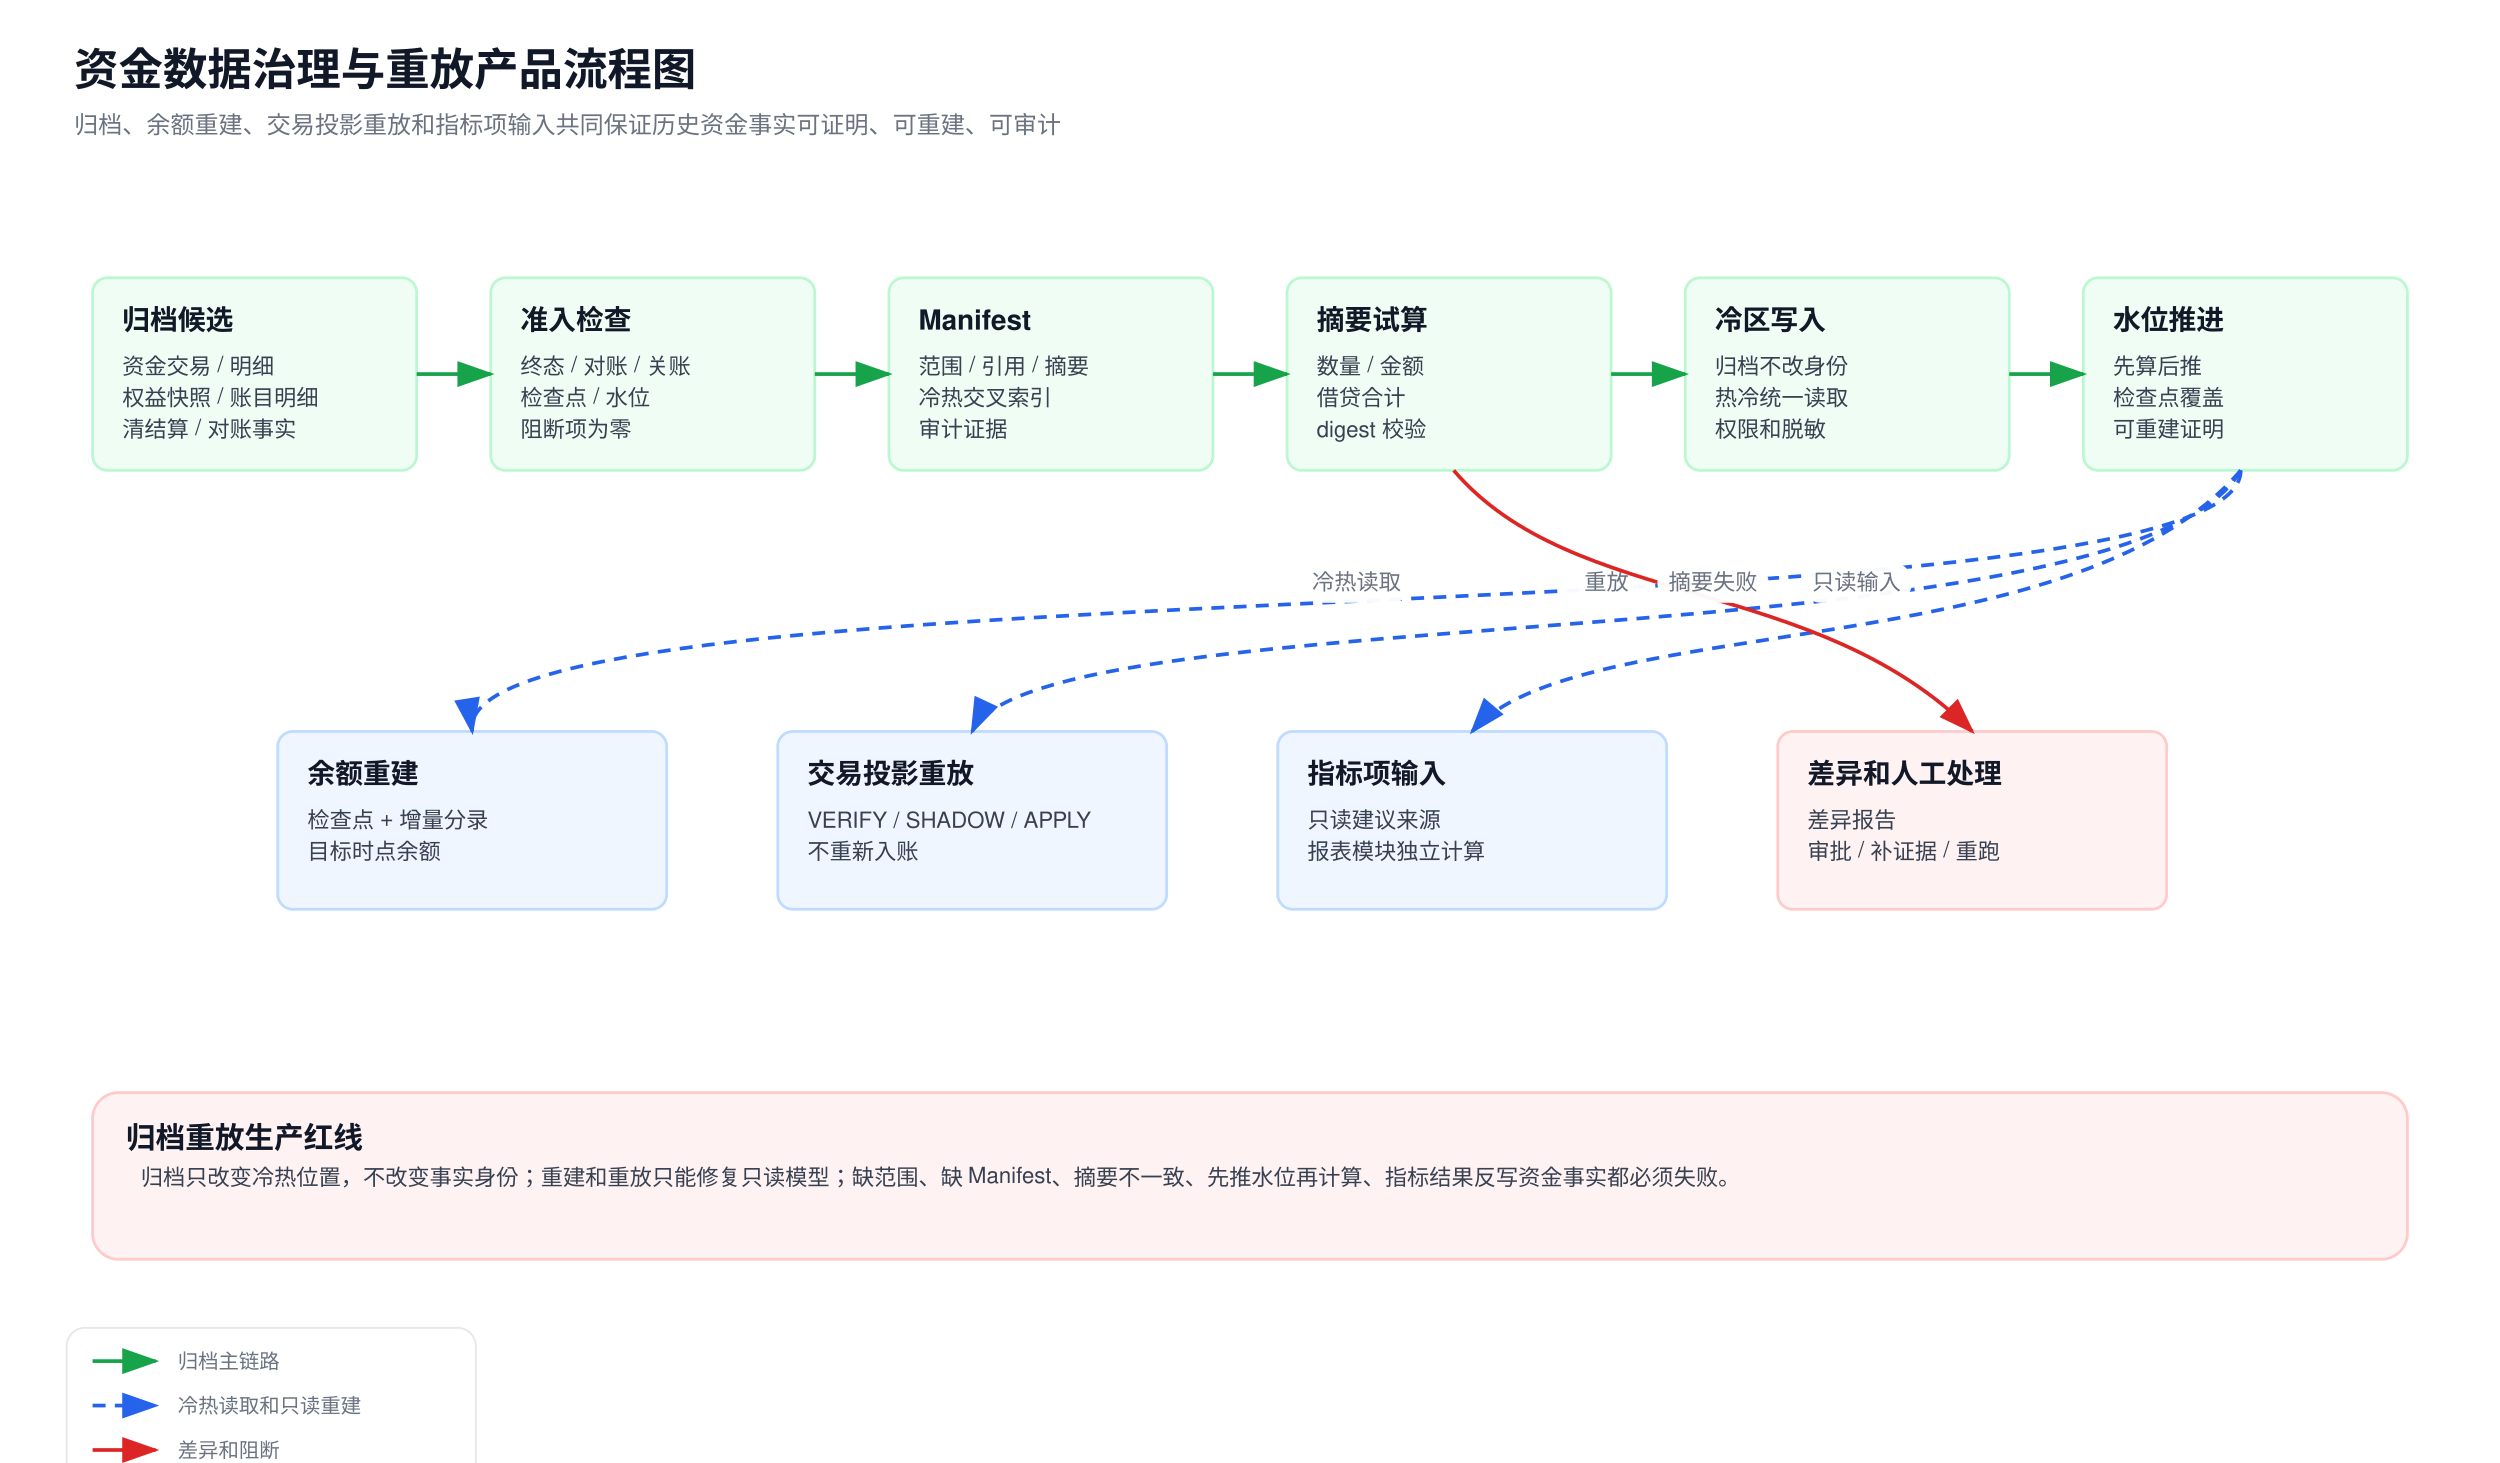
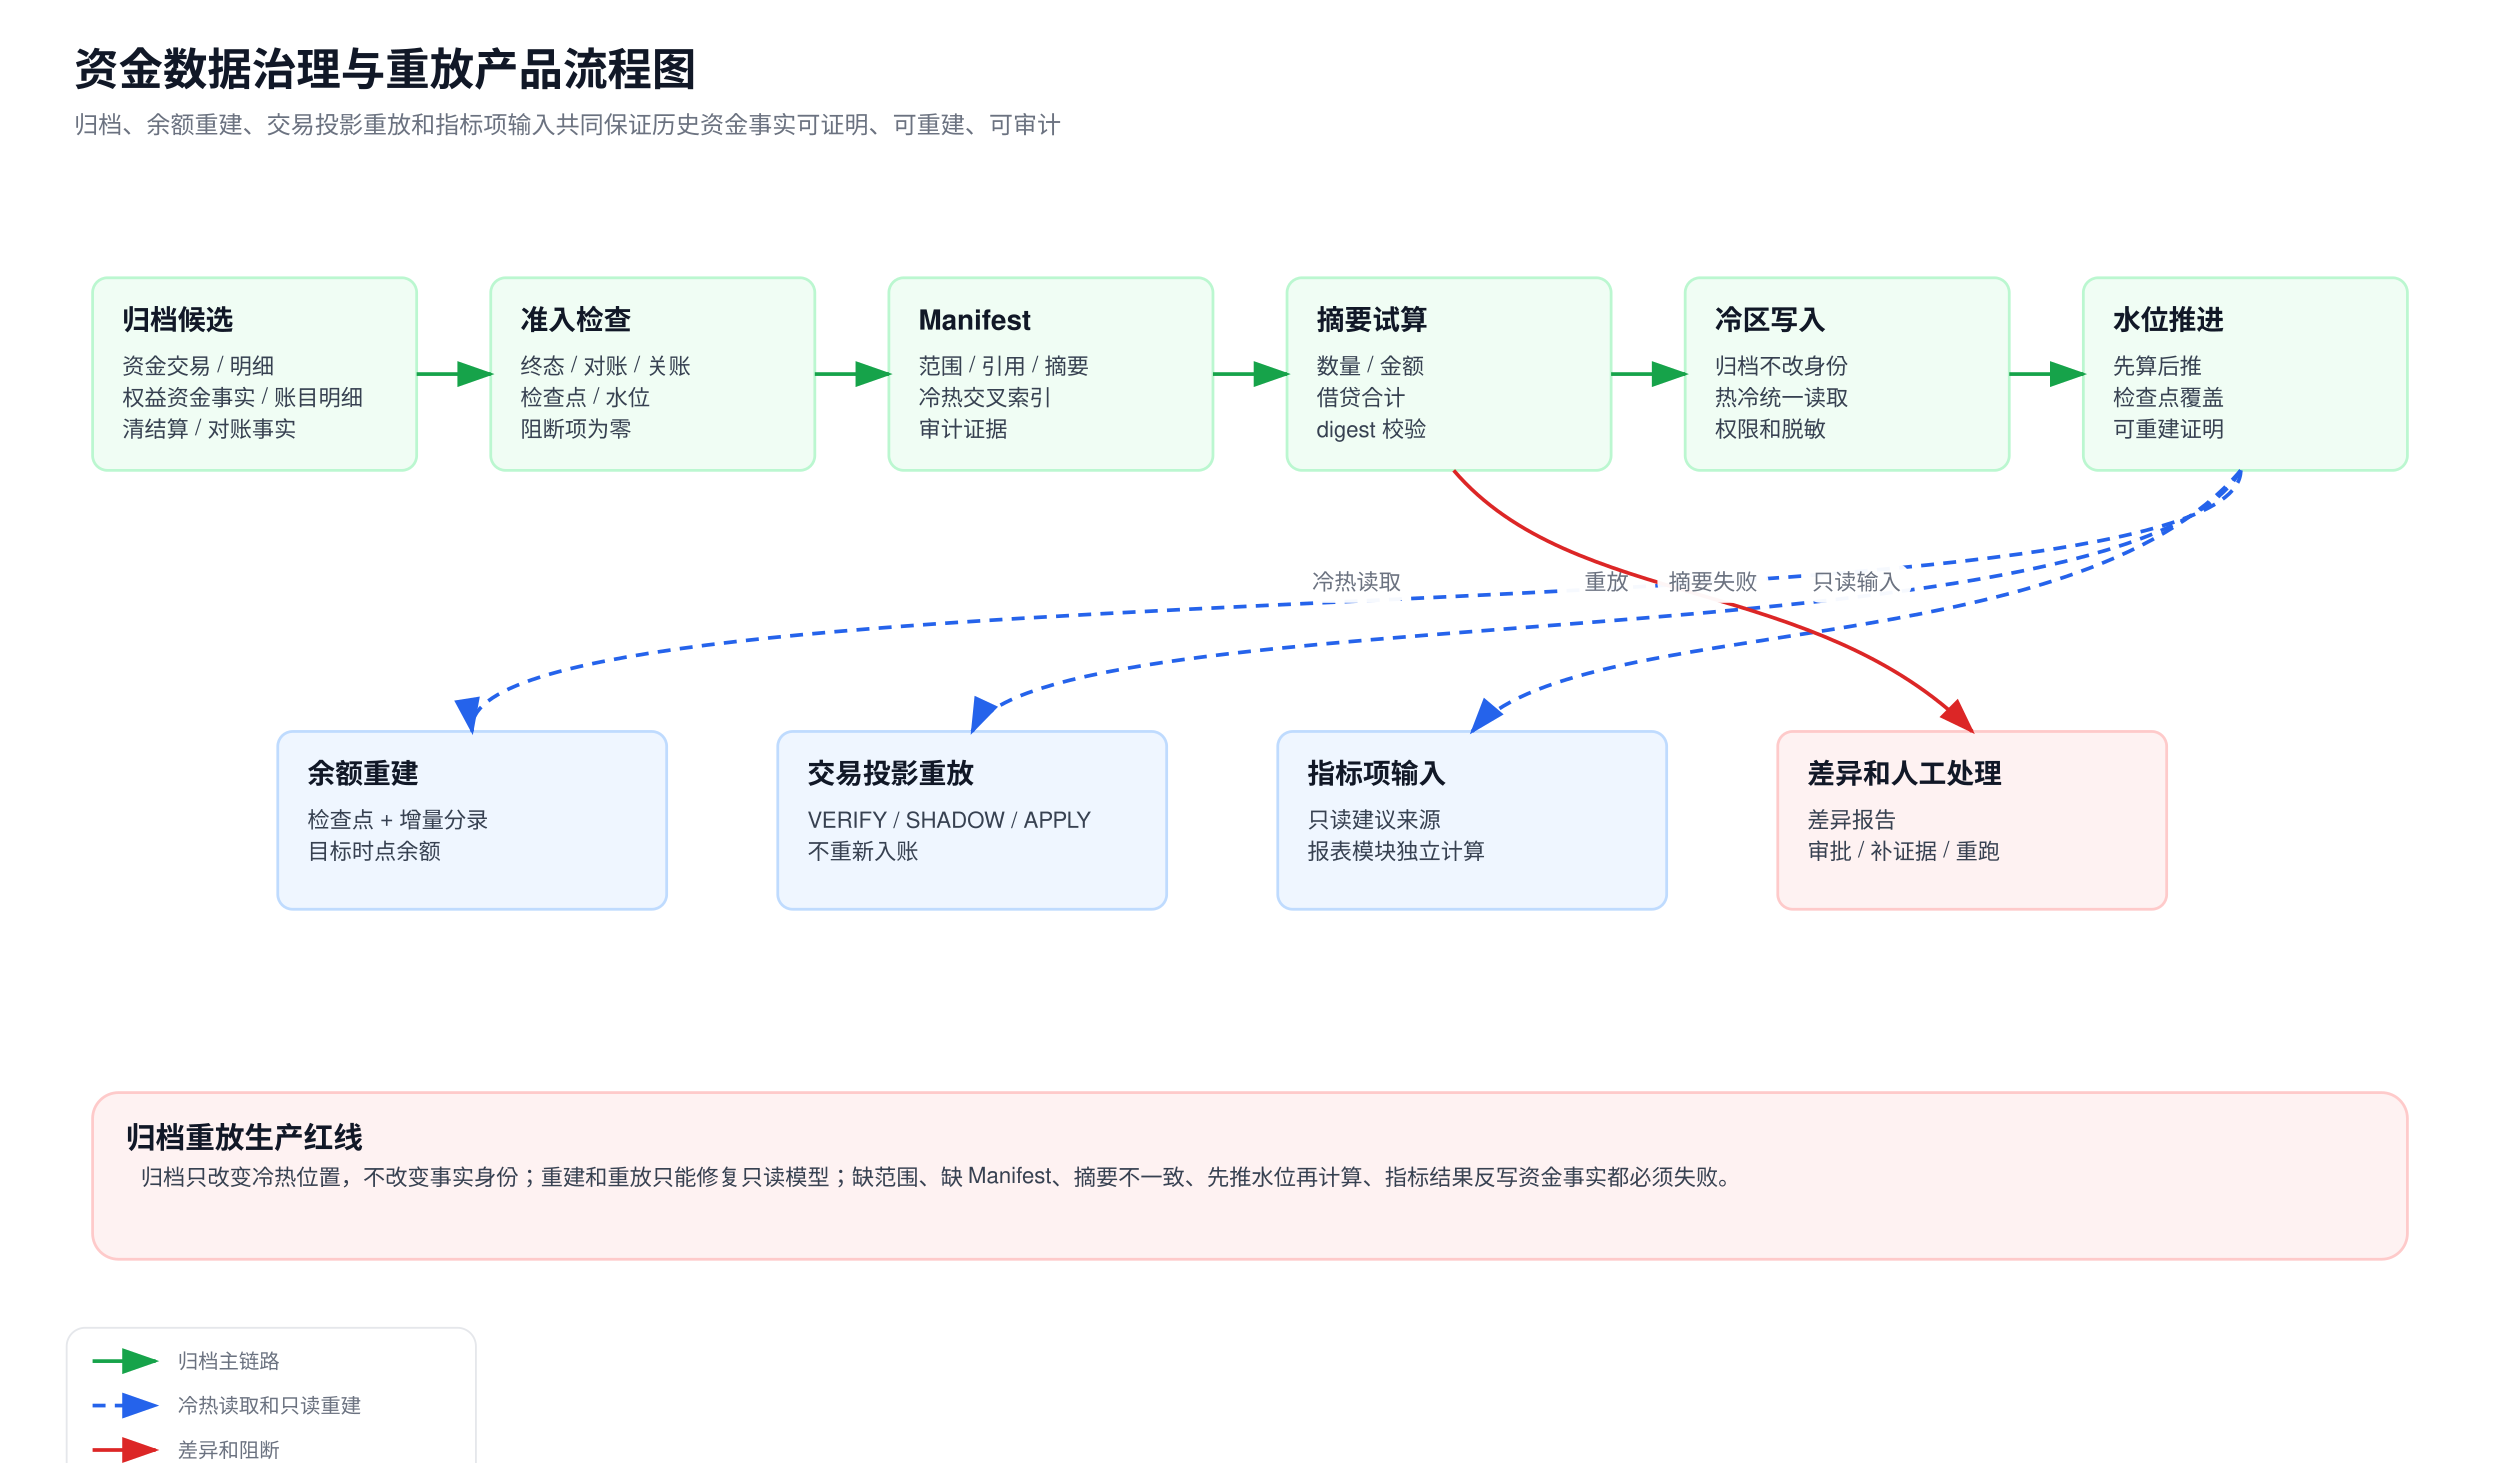
<svg xmlns="http://www.w3.org/2000/svg" viewBox="0 0 1350 790" width="1350" height="790" role="img" aria-label="资金数据治理与重放产品流程图">
  <style>
text { font-family: 'Helvetica Neue', Helvetica, Arial, 'PingFang SC', 'Microsoft YaHei', 'Microsoft JhengHei', 'SimHei', sans-serif; }
.title { font-size: 24px; font-weight: 700; fill: #111827; }
.subtitle { font-size: 13px; fill: #6b7280; }
.node-title { font-size: 15px; font-weight: 700; fill: #111827; }
.node-text { font-size: 12px; fill: #374151; }
.small { font-size: 11px; fill: #6b7280; }
.lane-title { font-size: 16px; font-weight: 700; fill: #111827; }
.label { font-size: 12px; fill: #6b7280; }
</style>
  <defs>
    <marker id="arrow-blue" markerWidth="10" markerHeight="7" refX="9" refY="3.5" orient="auto" markerUnits="strokeWidth">
      <polygon points="0 0, 10 3.5, 0 7" fill="#2563eb" />
    </marker>
    <marker id="arrow-green" markerWidth="10" markerHeight="7" refX="9" refY="3.5" orient="auto" markerUnits="strokeWidth">
      <polygon points="0 0, 10 3.5, 0 7" fill="#16a34a" />
    </marker>
    <marker id="arrow-rose" markerWidth="10" markerHeight="7" refX="9" refY="3.5" orient="auto" markerUnits="strokeWidth">
      <polygon points="0 0, 10 3.5, 0 7" fill="#dc2626" />
    </marker>
    <marker id="arrow-purple" markerWidth="10" markerHeight="7" refX="9" refY="3.5" orient="auto" markerUnits="strokeWidth">
      <polygon points="0 0, 10 3.5, 0 7" fill="#9333ea" />
    </marker>
    <marker id="arrow-orange" markerWidth="10" markerHeight="7" refX="9" refY="3.5" orient="auto" markerUnits="strokeWidth">
      <polygon points="0 0, 10 3.5, 0 7" fill="#ea580c" />
    </marker>
    <marker id="arrow-gray" markerWidth="10" markerHeight="7" refX="9" refY="3.5" orient="auto" markerUnits="strokeWidth">
      <polygon points="0 0, 10 3.5, 0 7" fill="#6b7280" />
    </marker>
  </defs>
  <rect width="1350" height="790" fill="#ffffff" />
  <text x="40" y="46" class="title">资金数据治理与重放产品流程图</text>
  <text x="40" y="72" class="subtitle">归档、余额重建、交易投影重放和指标项输入共同保证历史资金事实可证明、可重建、可审计</text>
  <g>
    <rect x="50" y="150" width="175" height="104" rx="8" ry="8" fill="#f0fdf4" stroke="#bbf7d0" stroke-width="1.5" />
    <text x="66" y="178" class="node-title">归档候选</text>
    <text x="66" y="202" class="node-text" text-anchor="start">
      <tspan x="66" dy="0">资金交易 / 明细</tspan>
-       <tspan x="66" dy="17">权益快照 / 账目明细</tspan>
+       <tspan x="66" dy="17">权益资金事实 / 账目明细</tspan>
      <tspan x="66" dy="17">清结算 / 对账事实</tspan>
    </text>
  </g>
  <g>
    <rect x="265" y="150" width="175" height="104" rx="8" ry="8" fill="#f0fdf4" stroke="#bbf7d0" stroke-width="1.5" />
    <text x="281" y="178" class="node-title">准入检查</text>
    <text x="281" y="202" class="node-text" text-anchor="start">
      <tspan x="281" dy="0">终态 / 对账 / 关账</tspan>
      <tspan x="281" dy="17">检查点 / 水位</tspan>
      <tspan x="281" dy="17">阻断项为零</tspan>
    </text>
  </g>
  <g>
    <rect x="480" y="150" width="175" height="104" rx="8" ry="8" fill="#f0fdf4" stroke="#bbf7d0" stroke-width="1.5" />
    <text x="496" y="178" class="node-title">Manifest</text>
    <text x="496" y="202" class="node-text" text-anchor="start">
      <tspan x="496" dy="0">范围 / 引用 / 摘要</tspan>
      <tspan x="496" dy="17">冷热交叉索引</tspan>
      <tspan x="496" dy="17">审计证据</tspan>
    </text>
  </g>
  <g>
    <rect x="695" y="150" width="175" height="104" rx="8" ry="8" fill="#f0fdf4" stroke="#bbf7d0" stroke-width="1.5" />
    <text x="711" y="178" class="node-title">摘要试算</text>
    <text x="711" y="202" class="node-text" text-anchor="start">
      <tspan x="711" dy="0">数量 / 金额</tspan>
      <tspan x="711" dy="17">借贷合计</tspan>
      <tspan x="711" dy="17">digest 校验</tspan>
    </text>
  </g>
  <g>
    <rect x="910" y="150" width="175" height="104" rx="8" ry="8" fill="#f0fdf4" stroke="#bbf7d0" stroke-width="1.5" />
    <text x="926" y="178" class="node-title">冷区写入</text>
    <text x="926" y="202" class="node-text" text-anchor="start">
      <tspan x="926" dy="0">归档不改身份</tspan>
      <tspan x="926" dy="17">热冷统一读取</tspan>
      <tspan x="926" dy="17">权限和脱敏</tspan>
    </text>
  </g>
  <g>
    <rect x="1125" y="150" width="175" height="104" rx="8" ry="8" fill="#f0fdf4" stroke="#bbf7d0" stroke-width="1.5" />
    <text x="1141" y="178" class="node-title">水位推进</text>
    <text x="1141" y="202" class="node-text" text-anchor="start">
      <tspan x="1141" dy="0">先算后推</tspan>
      <tspan x="1141" dy="17">检查点覆盖</tspan>
      <tspan x="1141" dy="17">可重建证明</tspan>
    </text>
  </g>
  <line x1="225" y1="202" x2="265" y2="202" stroke="#16a34a" stroke-width="2" marker-end="url(#arrow-green)" />
  <line x1="440" y1="202" x2="480" y2="202" stroke="#16a34a" stroke-width="2" marker-end="url(#arrow-green)" />
  <line x1="655" y1="202" x2="695" y2="202" stroke="#16a34a" stroke-width="2" marker-end="url(#arrow-green)" />
  <line x1="870" y1="202" x2="910" y2="202" stroke="#16a34a" stroke-width="2" marker-end="url(#arrow-green)" />
  <line x1="1085" y1="202" x2="1125" y2="202" stroke="#16a34a" stroke-width="2" marker-end="url(#arrow-green)" />
  <g>
    <rect x="150" y="395" width="210" height="96" rx="8" ry="8" fill="#eff6ff" stroke="#bfdbfe" stroke-width="1.5" />
    <text x="166" y="423" class="node-title">余额重建</text>
    <text x="166" y="447" class="node-text" text-anchor="start">
      <tspan x="166" dy="0">检查点 + 增量分录</tspan>
      <tspan x="166" dy="17">目标时点余额</tspan>
    </text>
  </g>
  <g>
    <rect x="420" y="395" width="210" height="96" rx="8" ry="8" fill="#eff6ff" stroke="#bfdbfe" stroke-width="1.5" />
    <text x="436" y="423" class="node-title">交易投影重放</text>
    <text x="436" y="447" class="node-text" text-anchor="start">
      <tspan x="436" dy="0">VERIFY / SHADOW / APPLY</tspan>
      <tspan x="436" dy="17">不重新入账</tspan>
    </text>
  </g>
  <g>
    <rect x="690" y="395" width="210" height="96" rx="8" ry="8" fill="#eff6ff" stroke="#bfdbfe" stroke-width="1.5" />
    <text x="706" y="423" class="node-title">指标项输入</text>
    <text x="706" y="447" class="node-text" text-anchor="start">
      <tspan x="706" dy="0">只读建议来源</tspan>
      <tspan x="706" dy="17">报表模块独立计算</tspan>
    </text>
  </g>
  <g>
    <rect x="960" y="395" width="210" height="96" rx="8" ry="8" fill="#fef2f2" stroke="#fecaca" stroke-width="1.5" />
    <text x="976" y="423" class="node-title">差异和人工处理</text>
    <text x="976" y="447" class="node-text" text-anchor="start">
      <tspan x="976" dy="0">差异报告</tspan>
      <tspan x="976" dy="17">审批 / 补证据 / 重跑</tspan>
    </text>
  </g>
  <g>
    <path d="M 1210 254 C 1210 350, 240 300, 255 395" fill="none" stroke="#2563eb" stroke-width="2" stroke-dasharray="7 5" marker-end="url(#arrow-blue)" />
    <rect x="702.5" y="303.5" width="60" height="22" rx="11" fill="#ffffff" opacity="0.96" />
    <text x="732.5" y="318.5" class="label" text-anchor="middle">冷热读取</text>
  </g>
  <g>
    <path d="M 1210 254 C 1150 360, 560 320, 525 395" fill="none" stroke="#2563eb" stroke-width="2" stroke-dasharray="7 5" marker-end="url(#arrow-blue)" />
    <rect x="843.5" y="303.5" width="48" height="22" rx="11" fill="#ffffff" opacity="0.96" />
    <text x="867.5" y="318.5" class="label" text-anchor="middle">重放</text>
  </g>
  <g>
    <path d="M 1210 254 C 1120 360, 850 330, 795 395" fill="none" stroke="#2563eb" stroke-width="2" stroke-dasharray="7 5" marker-end="url(#arrow-blue)" />
    <rect x="972.5" y="303.5" width="60" height="22" rx="11" fill="#ffffff" opacity="0.96" />
    <text x="1002.5" y="318.5" class="label" text-anchor="middle">只读输入</text>
  </g>
  <g>
    <path d="M 785 254 C 850 330, 980 310, 1065 395" fill="none" stroke="#dc2626" stroke-width="2" marker-end="url(#arrow-rose)" />
    <rect x="895" y="303.5" width="60" height="22" rx="11" fill="#ffffff" opacity="0.96" />
    <text x="925" y="318.5" class="label" text-anchor="middle">摘要失败</text>
  </g>
  <g>
    <rect x="50" y="590" width="1250" height="90" rx="14" ry="14" fill="#fef2f2" stroke="#fecaca" stroke-width="1.5" />
    <text x="68" y="620" class="lane-title">归档重放生产红线</text>
  </g>
  <text x="76" y="640" class="node-text" text-anchor="start">
    <tspan x="76" dy="0">归档只改变冷热位置，不改变事实身份；重建和重放只能修复只读模型；缺范围、缺 Manifest、摘要不一致、先推水位再计算、指标结果反写资金事实都必须失败。</tspan>
  </text>
  <g transform="translate(50,735)">
    <rect x="-14" y="-18" width="221" height="92" rx="10" fill="#ffffff" stroke="#e5e7eb" />
    <line x1="0" y1="0" x2="34" y2="0" stroke="#16a34a" stroke-width="2" marker-end="url(#arrow-green)" />
    <text x="46" y="4" class="small">归档主链路</text>
    <line x1="0" y1="24" x2="34" y2="24" stroke="#2563eb" stroke-width="2" marker-end="url(#arrow-blue)" stroke-dasharray="7 5" />
    <text x="46" y="28" class="small">冷热读取和只读重建</text>
    <line x1="0" y1="48" x2="34" y2="48" stroke="#dc2626" stroke-width="2" marker-end="url(#arrow-rose)" />
    <text x="46" y="52" class="small">差异和阻断</text>
  </g>
</svg>
